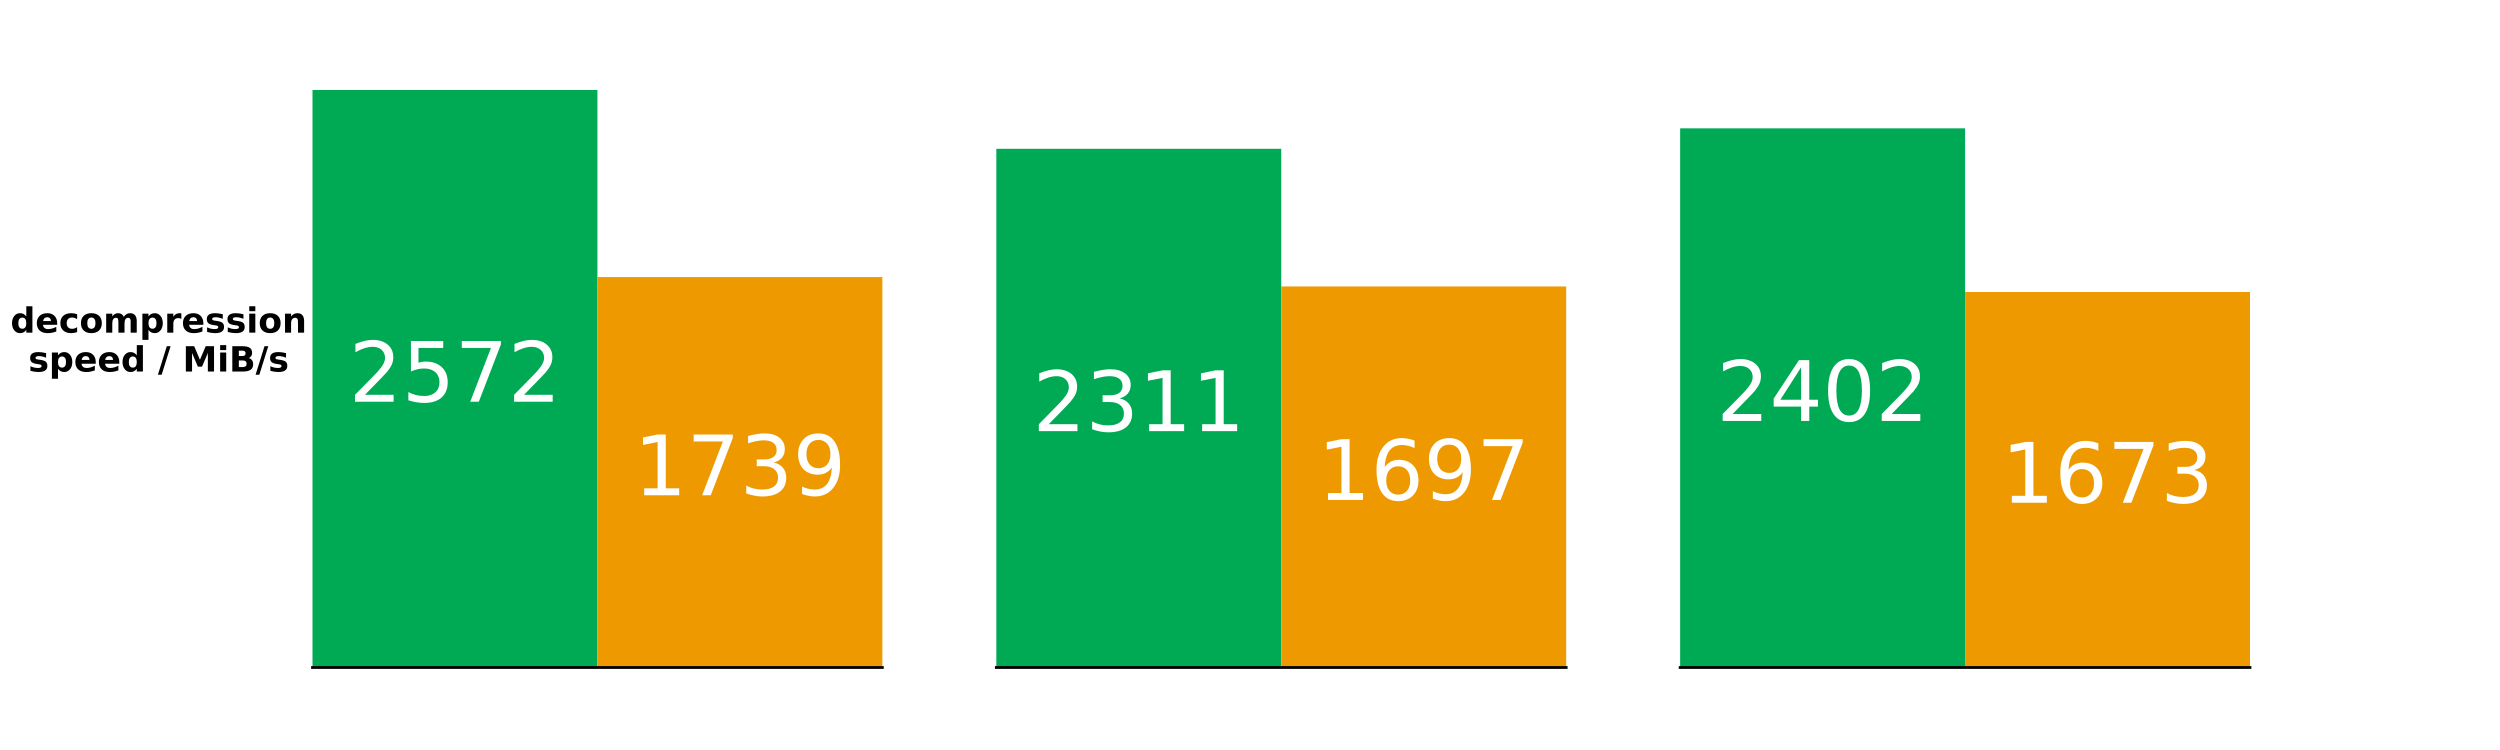
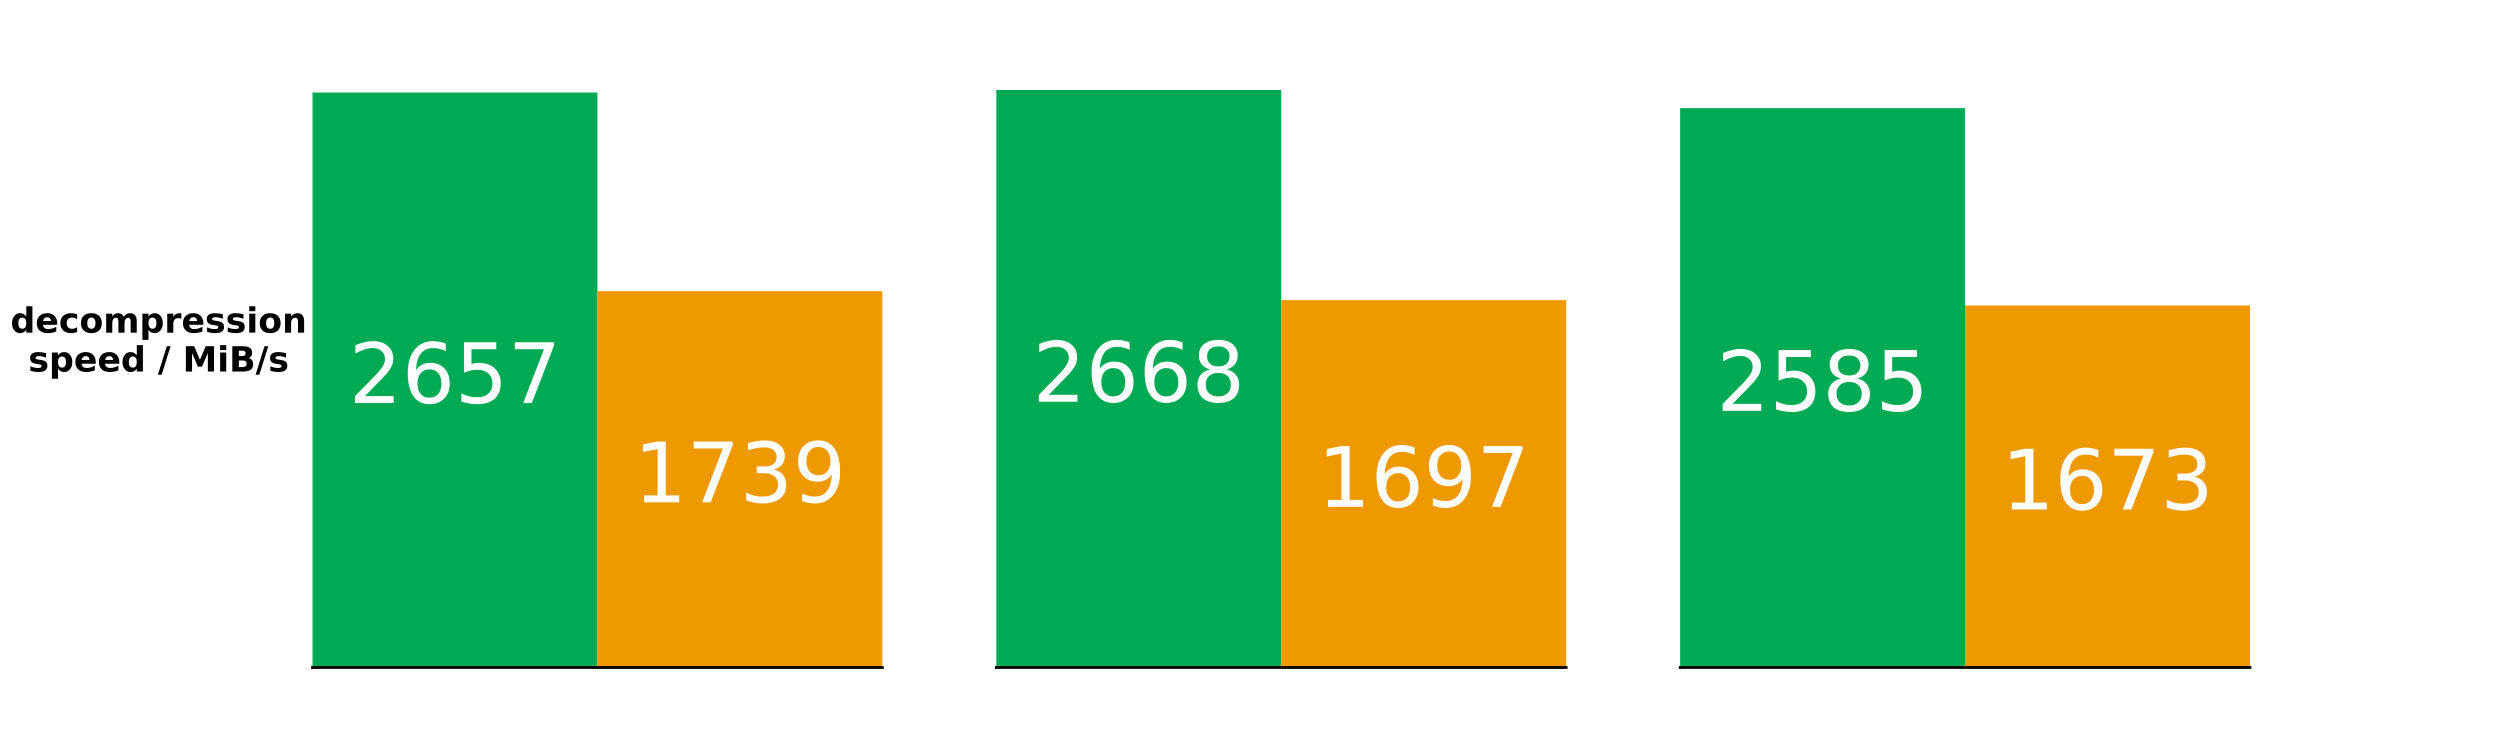
<svg xmlns="http://www.w3.org/2000/svg" xmlns:xlink="http://www.w3.org/1999/xlink" width="960" height="288" viewBox="0 0 720 216">
  <defs>
    <style>*{stroke-linejoin:round;stroke-linecap:butt}</style>
  </defs>
  <g id="figure_1">
    <path id="patch_1" d="M0 216h720V0H0z" style="fill:#fff" />
    <g id="axes_1">
      <path id="patch_2" d="M90 192.24h164.118V25.92H90z" style="fill:#fff" />
-       <path id="patch_3" d="M90 192.24h82.059V25.92H90z" clip-path="url(#p61766da289)" style="fill:#0a5" />
-       <path id="patch_4" d="M172.059 192.24h82.059V79.797h-82.06z" clip-path="url(#p61766da289)" style="fill:#e90" />
+       <path id="patch_3" d="M90 192.24h82.059V26.65H90z" clip-path="url(#p82f47ecd1c)" style="fill:#0a5" />
+       <path id="patch_4" d="M172.059 192.24h82.059V83.842h-82.06z" clip-path="url(#p82f47ecd1c)" style="fill:#e90" />
      <g id="matplotlib.axis_2">
        <g id="text_1">
          <g transform="matrix(.1 0 0 -.1 3.012 95.802)">
            <defs>
              <path id="DejaVuSans-Bold-64" d="M2919 2988v1875h1125V0H2919v506q-231-309-510-453-278-144-643-144-647 0-1063 514-415 515-415 1324t415 1323q416 514 1063 514 362 0 642-145t511-451zM2181 722q360 0 549 262 189 263 189 763t-189 762q-189 263-549 263-356 0-545-263-189-262-189-762t189-763q189-262 545-262z" transform="scale(.01563)" />
              <path id="DejaVuSans-Bold-65" d="M4031 1759v-318H1416q40-394 284-591t681-197q353 0 723 105 371 105 762 317V213Q3469 63 3072-14t-794-77q-950 0-1477 483-526 483-526 1355 0 856 517 1346 517 491 1424 491 825 0 1320-497 495-496 495-1328zm-1150 372q0 319-186 514-186 196-486 196-325 0-528-183t-253-527h1453z" transform="scale(.01563)" />
              <path id="DejaVuSans-Bold-63" d="M3366 3391v-913q-228 156-458 231t-477 75q-468 0-729-273t-261-764q0-491 261-765 261-273 729-273 263 0 499 78 236 79 436 232V103Q3103 6 2833-42q-270-49-542-49-947 0-1482 486-534 486-534 1352t534 1351q535 486 1482 486 275 0 542-48t533-145z" transform="scale(.01563)" />
              <path id="DejaVuSans-Bold-6f" d="M2203 2784q-372 0-567-267t-195-770q0-503 195-771 195-267 567-267 366 0 559 267 194 268 194 771t-194 770q-193 267-559 267zm0 800q903 0 1411-488 508-487 508-1349 0-863-508-1351Q3106-91 2203-91q-906 0-1417 487-511 488-511 1351 0 862 511 1349 511 488 1417 488z" transform="scale(.01563)" />
              <path id="DejaVuSans-Bold-6d" d="M3781 2919q213 325 505 495t642 170q603 0 919-372 316-371 316-1081V0H5038v1825q3 41 4 84 2 44 2 125 0 372-110 539-109 168-353 168-318 0-492-263-173-262-180-759V0H2784v1825q0 581-100 748-100 168-356 168-322 0-497-264t-175-755V0H531v3500h1125v-512q207 296 474 446t589 150q362 0 640-175 279-175 422-490z" transform="scale(.01563)" />
              <path id="DejaVuSans-Bold-70" d="M1656 506v-1837H538v4831h1118v-512q232 306 513 451t647 145q647 0 1062-514 416-514 416-1323T3878 423Q3463-91 2816-91q-366 0-647 145-281 146-513 452zm744 2266q-359 0-552-264-192-264-192-761t192-761q193-264 552-264t548 262q190 263 190 763t-190 762q-189 263-548 263z" transform="scale(.01563)" />
              <path id="DejaVuSans-Bold-72" d="M3138 2547q-147 69-293 101-145 33-292 33-431 0-664-277-233-276-233-791V0H538v3500h1118v-575q216 344 495 501 280 158 671 158 56 0 121-5 66-4 191-20l4-1012z" transform="scale(.01563)" />
              <path id="DejaVuSans-Bold-73" d="M3272 3391v-850q-359 150-694 225-334 75-631 75-319 0-474-80-154-80-154-245 0-135 117-207 117-71 420-106l197-28q860-109 1156-359 297-250 297-785 0-559-413-841Q2681-91 1863-91q-347 0-718 55-370 55-761 164v850q335-162 686-244 352-81 714-81 329 0 494 90 166 91 166 270 0 150-114 223t-455 114l-197 25q-747 94-1047 347t-300 769q0 556 381 824 382 269 1169 269 310 0 650-47 341-46 741-146z" transform="scale(.01563)" />
              <path id="DejaVuSans-Bold-69" d="M538 3500h1118V0H538v3500zm0 1363h1118v-913H538v913z" transform="scale(.01563)" />
              <path id="DejaVuSans-Bold-6e" d="M4056 2131V0H2931v1631q0 453-20 625t-70 253q-66 110-179 171-112 61-256 61-350 0-550-271-200-270-200-748V0H538v3500h1118v-512q253 306 537 451 285 145 629 145 606 0 920-372 314-371 314-1081z" transform="scale(.01563)" />
            </defs>
            <use xlink:href="#DejaVuSans-Bold-64" />
            <use xlink:href="#DejaVuSans-Bold-65" x="71.582" />
            <use xlink:href="#DejaVuSans-Bold-63" x="139.404" />
            <use xlink:href="#DejaVuSans-Bold-6f" x="198.682" />
            <use xlink:href="#DejaVuSans-Bold-6d" x="267.383" />
            <use xlink:href="#DejaVuSans-Bold-70" x="371.582" />
            <use xlink:href="#DejaVuSans-Bold-72" x="443.164" />
            <use xlink:href="#DejaVuSans-Bold-65" x="492.48" />
            <use xlink:href="#DejaVuSans-Bold-73" x="560.303" />
            <use xlink:href="#DejaVuSans-Bold-73" x="619.824" />
            <use xlink:href="#DejaVuSans-Bold-69" x="679.346" />
            <use xlink:href="#DejaVuSans-Bold-6f" x="713.623" />
            <use xlink:href="#DejaVuSans-Bold-6e" x="782.324" />
          </g>
          <g transform="matrix(.1 0 0 -.1 8.16 107)">
            <defs>
              <path id="DejaVuSans-Bold-2f" d="M1644 4666h694L691-594H0l1644 5260z" transform="scale(.01563)" />
              <path id="DejaVuSans-Bold-4d" d="M588 4666h1531l1062-2497 1069 2497h1528V0H4641v3413L3566 897h-763L1728 3413V0H588v4666z" transform="scale(.01563)" />
              <path id="DejaVuSans-Bold-42" d="M2456 2859q285 0 431 125 147 125 147 369 0 241-147 367-146 127-431 127h-665v-988h665zm41-2040q362 0 545 153t183 462q0 304-181 455-181 152-547 152h-706V819h706zm1119 1678q387-113 599-416 213-303 213-743 0-675-456-1007Q3516 0 2584 0H588v4666h1806q972 0 1408-294t436-941q0-340-160-579-159-239-462-355z" transform="scale(.01563)" />
            </defs>
            <use xlink:href="#DejaVuSans-Bold-73" />
            <use xlink:href="#DejaVuSans-Bold-70" x="59.521" />
            <use xlink:href="#DejaVuSans-Bold-65" x="131.104" />
            <use xlink:href="#DejaVuSans-Bold-65" x="198.926" />
            <use xlink:href="#DejaVuSans-Bold-64" x="266.748" />
            <use xlink:href="#DejaVuSans-Bold-20" x="338.33" />
            <use xlink:href="#DejaVuSans-Bold-2f" x="373.145" />
            <use xlink:href="#DejaVuSans-Bold-20" x="409.668" />
            <use xlink:href="#DejaVuSans-Bold-4d" x="444.482" />
            <use xlink:href="#DejaVuSans-Bold-69" x="543.994" />
            <use xlink:href="#DejaVuSans-Bold-42" x="578.271" />
            <use xlink:href="#DejaVuSans-Bold-2f" x="654.492" />
            <use xlink:href="#DejaVuSans-Bold-73" x="691.016" />
          </g>
        </g>
      </g>
      <path id="patch_5" d="M90 192.24h164.118" style="fill:none;stroke:#000;stroke-width:.8;stroke-linejoin:miter;stroke-linecap:square" />
-       <g id="text_2" style="fill:#fff" transform="matrix(.24 0 0 -.24 100.49 115.703)">
+       <g id="text_2" style="fill:#fff" transform="matrix(.24 0 0 -.24 100.49 116.068)">
        <defs>
          <path id="DejaVuSans-32" d="M1228 531h2203V0H469v531q359 372 979 998 621 627 780 809 303 340 423 576 121 236 121 464 0 372-261 606-261 235-680 235-297 0-627-103-329-103-704-313v638q381 153 712 231 332 78 607 78 725 0 1156-363 431-362 431-968 0-288-108-546-107-257-392-607-78-91-497-524-418-433-1181-1211z" transform="scale(.01563)" />
+           <path id="DejaVuSans-36" d="M2113 2584q-425 0-674-291-248-290-248-796 0-503 248-796 249-292 674-292t673 292q248 293 248 796 0 506-248 796-248 291-673 291zm1253 1979v-575q-238 112-480 171-242 60-480 60-625 0-955-422-329-422-376-1275 184 272 462 417 279 145 613 145 703 0 1111-427 408-426 408-1160 0-719-425-1154Q2819-91 2113-91q-810 0-1238 620-428 621-428 1799 0 1106 525 1764t1409 658q238 0 480-47t505-140z" transform="scale(.01563)" />
          <path id="DejaVuSans-35" d="M691 4666h2478v-532H1269V2991q137 47 274 70 138 23 276 23 781 0 1237-428 457-428 457-1159 0-753-469-1171Q2575-91 1722-91q-294 0-599 50Q819 9 494 109v635q281-153 581-228t634-75q541 0 856 284 316 284 316 772 0 487-316 771-315 285-856 285-253 0-505-56-251-56-513-175v2344z" transform="scale(.01563)" />
          <path id="DejaVuSans-37" d="M525 4666h3000v-269L1831 0h-659l1594 4134H525v532z" transform="scale(.01563)" />
        </defs>
        <use xlink:href="#DejaVuSans-32" />
-         <use xlink:href="#DejaVuSans-35" x="63.623" />
-         <use xlink:href="#DejaVuSans-37" x="127.246" />
-         <use xlink:href="#DejaVuSans-32" x="190.869" />
+         <use xlink:href="#DejaVuSans-36" x="63.623" />
+         <use xlink:href="#DejaVuSans-35" x="127.246" />
+         <use xlink:href="#DejaVuSans-37" x="190.869" />
      </g>
-       <g id="text_3" style="fill:#fff" transform="matrix(.24 0 0 -.24 182.548 142.641)">
+       <g id="text_3" style="fill:#fff" transform="matrix(.24 0 0 -.24 182.548 144.663)">
        <defs>
          <path id="DejaVuSans-31" d="M794 531h1031v3560L703 3866v575l1116 225h631V531h1031V0H794v531z" transform="scale(.01563)" />
          <path id="DejaVuSans-33" d="M2597 2516q453-97 707-404 255-306 255-756 0-690-475-1069Q2609-91 1734-91q-293 0-604 58T488 141v609q262-153 574-231 313-78 654-78 593 0 904 234t311 681q0 413-289 645-289 233-804 233h-544v519h569q465 0 712 186t247 536q0 359-255 551-254 193-729 193-260 0-557-57-297-56-653-174v562q360 100 674 150t592 50q719 0 1137-327 419-326 419-882 0-388-222-655t-631-370z" transform="scale(.01563)" />
          <path id="DejaVuSans-39" d="M703 97v575q238-113 481-172 244-59 479-59 625 0 954 420 330 420 377 1277-181-269-460-413-278-144-615-144-700 0-1108 423-408 424-408 1159 0 718 425 1152 425 435 1131 435 810 0 1236-621 427-620 427-1801 0-1103-524-1761Q2575-91 1691-91q-238 0-482 47Q966 3 703 97zm1256 1978q425 0 673 290 249 291 249 798 0 503-249 795-248 292-673 292t-673-292q-248-292-248-795 0-507 248-798 248-290 673-290z" transform="scale(.01563)" />
        </defs>
        <use xlink:href="#DejaVuSans-31" />
        <use xlink:href="#DejaVuSans-37" x="63.623" />
        <use xlink:href="#DejaVuSans-33" x="127.246" />
        <use xlink:href="#DejaVuSans-39" x="190.869" />
      </g>
    </g>
    <g id="axes_2">
      <path id="patch_6" d="M286.941 192.24H451.06V25.92H286.94z" style="fill:#fff" />
-       <path id="patch_7" d="M286.941 192.24H369V42.846h-82.059z" clip-path="url(#pbc26ad54cf)" style="fill:#0a5" />
-       <path id="patch_8" d="M369 192.24h82.059V82.496H369z" clip-path="url(#pbc26ad54cf)" style="fill:#e90" />
+       <path id="patch_7" d="M286.941 192.24H369V25.92h-82.059z" clip-path="url(#p64c3d063df)" style="fill:#0a5" />
+       <path id="patch_8" d="M369 192.24h82.059V86.443H369z" clip-path="url(#p64c3d063df)" style="fill:#e90" />
      <path id="patch_9" d="M286.941 192.24H451.06" style="fill:none;stroke:#000;stroke-width:.8;stroke-linejoin:miter;stroke-linecap:square" />
-       <g id="text_4" style="fill:#fff" transform="matrix(.24 0 0 -.24 297.43 124.165)">
+       <g id="text_4" style="fill:#fff" transform="matrix(.24 0 0 -.24 297.43 115.703)">
+         <defs>
+           <path id="DejaVuSans-38" d="M2034 2216q-450 0-708-241-257-241-257-662 0-422 257-663 258-241 708-241t709 242q260 243 260 662 0 421-258 662-257 241-711 241zm-631 268q-406 100-633 378-226 279-226 679 0 559 398 884 399 325 1092 325 697 0 1094-325t397-884q0-400-227-679-226-278-629-378 456-106 710-416 255-309 255-755 0-679-414-1042Q2806-91 2034-91q-771 0-1186 362-414 363-414 1042 0 446 256 755 257 310 713 416zm-231 997q0-362 226-565 227-203 636-203 407 0 636 203 230 203 230 565 0 363-230 566-229 203-636 203-409 0-636-203-226-203-226-566z" transform="scale(.01563)" />
+         </defs>
        <use xlink:href="#DejaVuSans-32" />
-         <use xlink:href="#DejaVuSans-33" x="63.623" />
-         <use xlink:href="#DejaVuSans-31" x="127.246" />
-         <use xlink:href="#DejaVuSans-31" x="190.869" />
+         <use xlink:href="#DejaVuSans-36" x="63.623" />
+         <use xlink:href="#DejaVuSans-36" x="127.246" />
+         <use xlink:href="#DejaVuSans-38" x="190.869" />
      </g>
-       <g id="text_5" style="fill:#fff" transform="matrix(.24 0 0 -.24 379.49 143.99)">
-         <defs>
-           <path id="DejaVuSans-36" d="M2113 2584q-425 0-674-291-248-290-248-796 0-503 248-796 249-292 674-292t673 292q248 293 248 796 0 506-248 796-248 291-673 291zm1253 1979v-575q-238 112-480 171-242 60-480 60-625 0-955-422-329-422-376-1275 184 272 462 417 279 145 613 145 703 0 1111-427 408-426 408-1160 0-719-425-1154Q2819-91 2113-91q-810 0-1238 620-428 621-428 1799 0 1106 525 1764t1409 658q238 0 480-47t505-140z" transform="scale(.01563)" />
-         </defs>
+       <g id="text_5" style="fill:#fff" transform="matrix(.24 0 0 -.24 379.49 145.964)">
        <use xlink:href="#DejaVuSans-31" />
        <use xlink:href="#DejaVuSans-36" x="63.623" />
        <use xlink:href="#DejaVuSans-39" x="127.246" />
        <use xlink:href="#DejaVuSans-37" x="190.869" />
      </g>
    </g>
    <g id="axes_3">
      <path id="patch_10" d="M483.882 192.24H648V25.92H483.882z" style="fill:#fff" />
-       <path id="patch_11" d="M483.882 192.24h82.06V36.96h-82.06z" clip-path="url(#p3e1b9e5d5a)" style="fill:#0a5" />
-       <path id="patch_12" d="M565.941 192.24H648V84.09h-82.059z" clip-path="url(#p3e1b9e5d5a)" style="fill:#e90" />
+       <path id="patch_11" d="M483.882 192.24h82.06V31.145h-82.06z" clip-path="url(#p8d82e2b952)" style="fill:#0a5" />
+       <path id="patch_12" d="M565.941 192.24H648V87.98h-82.059z" clip-path="url(#p8d82e2b952)" style="fill:#e90" />
      <path id="patch_13" d="M483.882 192.24H648" style="fill:none;stroke:#000;stroke-width:.8;stroke-linejoin:miter;stroke-linecap:square" />
-       <g id="text_6" style="fill:#fff" transform="matrix(.24 0 0 -.24 494.372 121.223)">
-         <defs>
-           <path id="DejaVuSans-34" d="M2419 4116 825 1625h1594v2491zm-166 550h794V1625h666v-525h-666V0h-628v1100H313v609l1940 2957z" transform="scale(.01563)" />
-           <path id="DejaVuSans-30" d="M2034 4250q-487 0-733-480-245-479-245-1442 0-959 245-1439 246-480 733-480 491 0 736 480 246 480 246 1439 0 963-246 1442-245 480-736 480zm0 500q785 0 1199-621 414-620 414-1801 0-1178-414-1799Q2819-91 2034-91q-784 0-1198 620-414 621-414 1799 0 1181 414 1801 414 621 1198 621z" transform="scale(.01563)" />
-         </defs>
+       <g id="text_6" style="fill:#fff" transform="matrix(.24 0 0 -.24 494.372 118.315)">
        <use xlink:href="#DejaVuSans-32" />
-         <use xlink:href="#DejaVuSans-34" x="63.623" />
-         <use xlink:href="#DejaVuSans-30" x="127.246" />
-         <use xlink:href="#DejaVuSans-32" x="190.869" />
+         <use xlink:href="#DejaVuSans-35" x="63.623" />
+         <use xlink:href="#DejaVuSans-38" x="127.246" />
+         <use xlink:href="#DejaVuSans-35" x="190.869" />
      </g>
-       <g id="text_7" style="fill:#fff" transform="matrix(.24 0 0 -.24 576.43 144.788)">
+       <g id="text_7" style="fill:#fff" transform="matrix(.24 0 0 -.24 576.43 146.733)">
        <use xlink:href="#DejaVuSans-31" />
        <use xlink:href="#DejaVuSans-36" x="63.623" />
        <use xlink:href="#DejaVuSans-37" x="127.246" />
        <use xlink:href="#DejaVuSans-33" x="190.869" />
      </g>
    </g>
  </g>
  <defs>
-     <clipPath id="p61766da289">
+     <clipPath id="p82f47ecd1c">
      <path d="M90 25.92h164.118v166.32H90z" />
    </clipPath>
-     <clipPath id="pbc26ad54cf">
+     <clipPath id="p64c3d063df">
      <path d="M286.941 25.92h164.118v166.32H286.941z" />
    </clipPath>
-     <clipPath id="p3e1b9e5d5a">
+     <clipPath id="p8d82e2b952">
      <path d="M483.882 25.92H648v166.32H483.882z" />
    </clipPath>
  </defs>
</svg>
